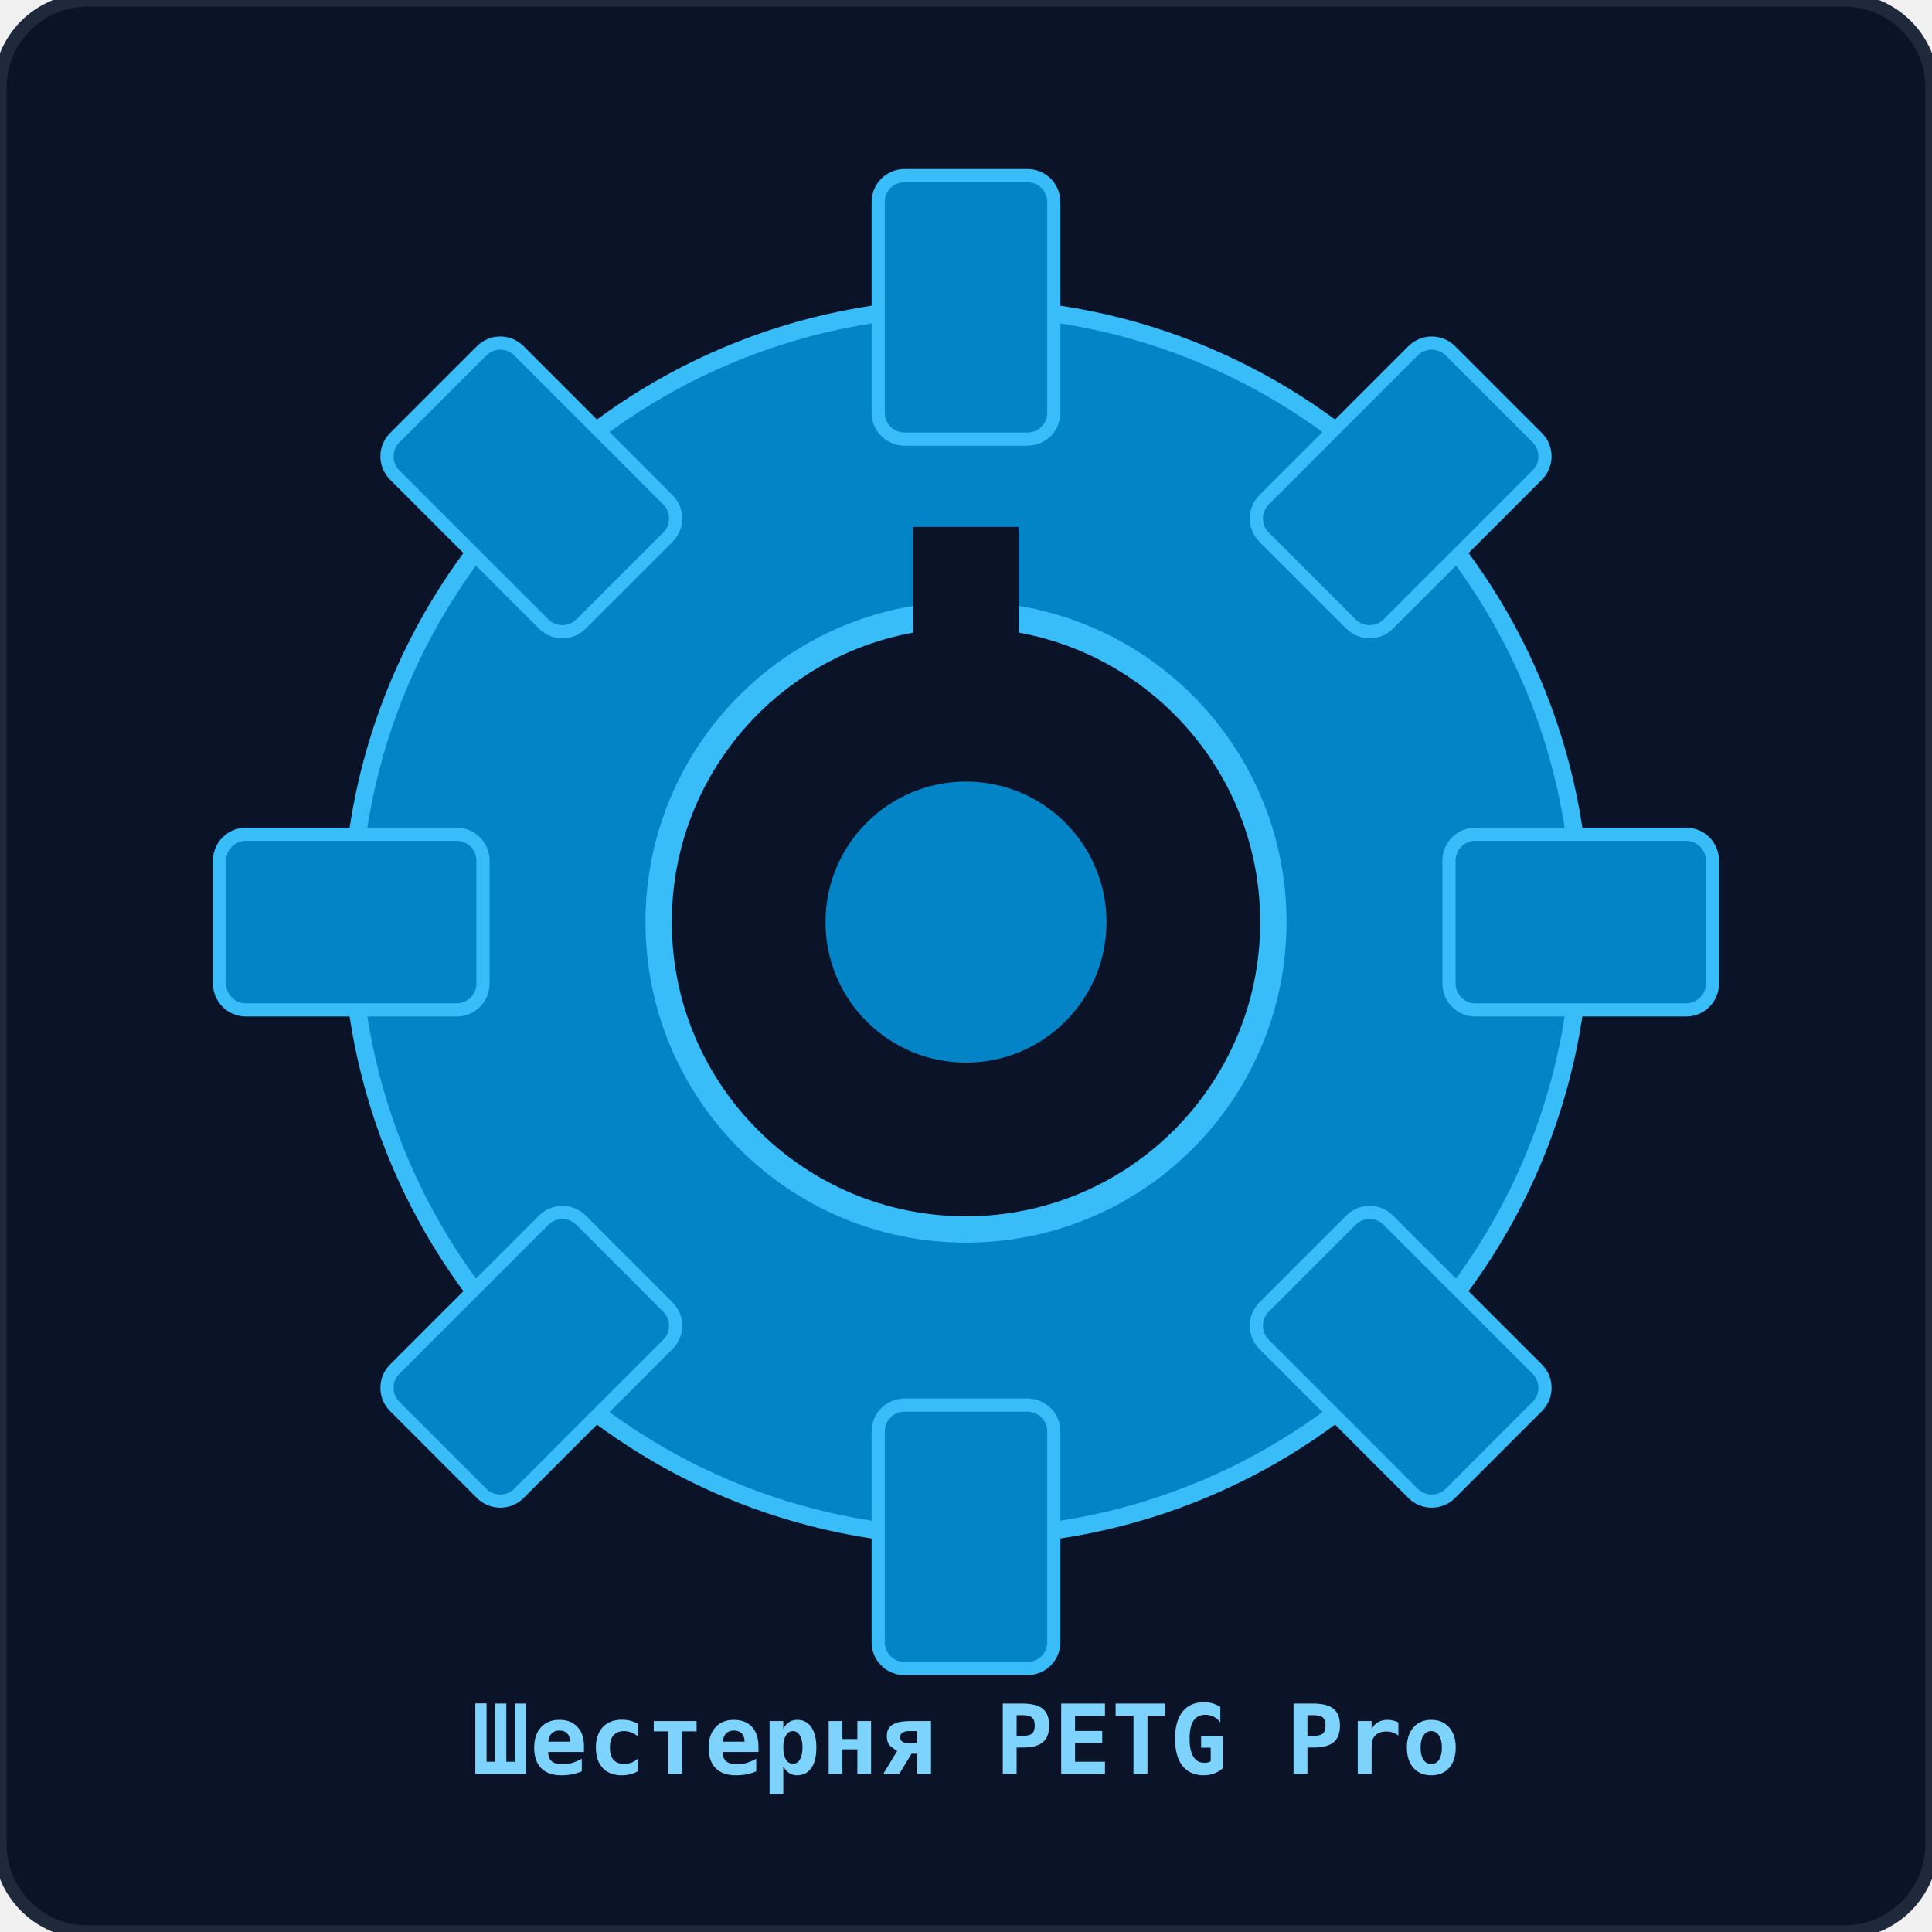
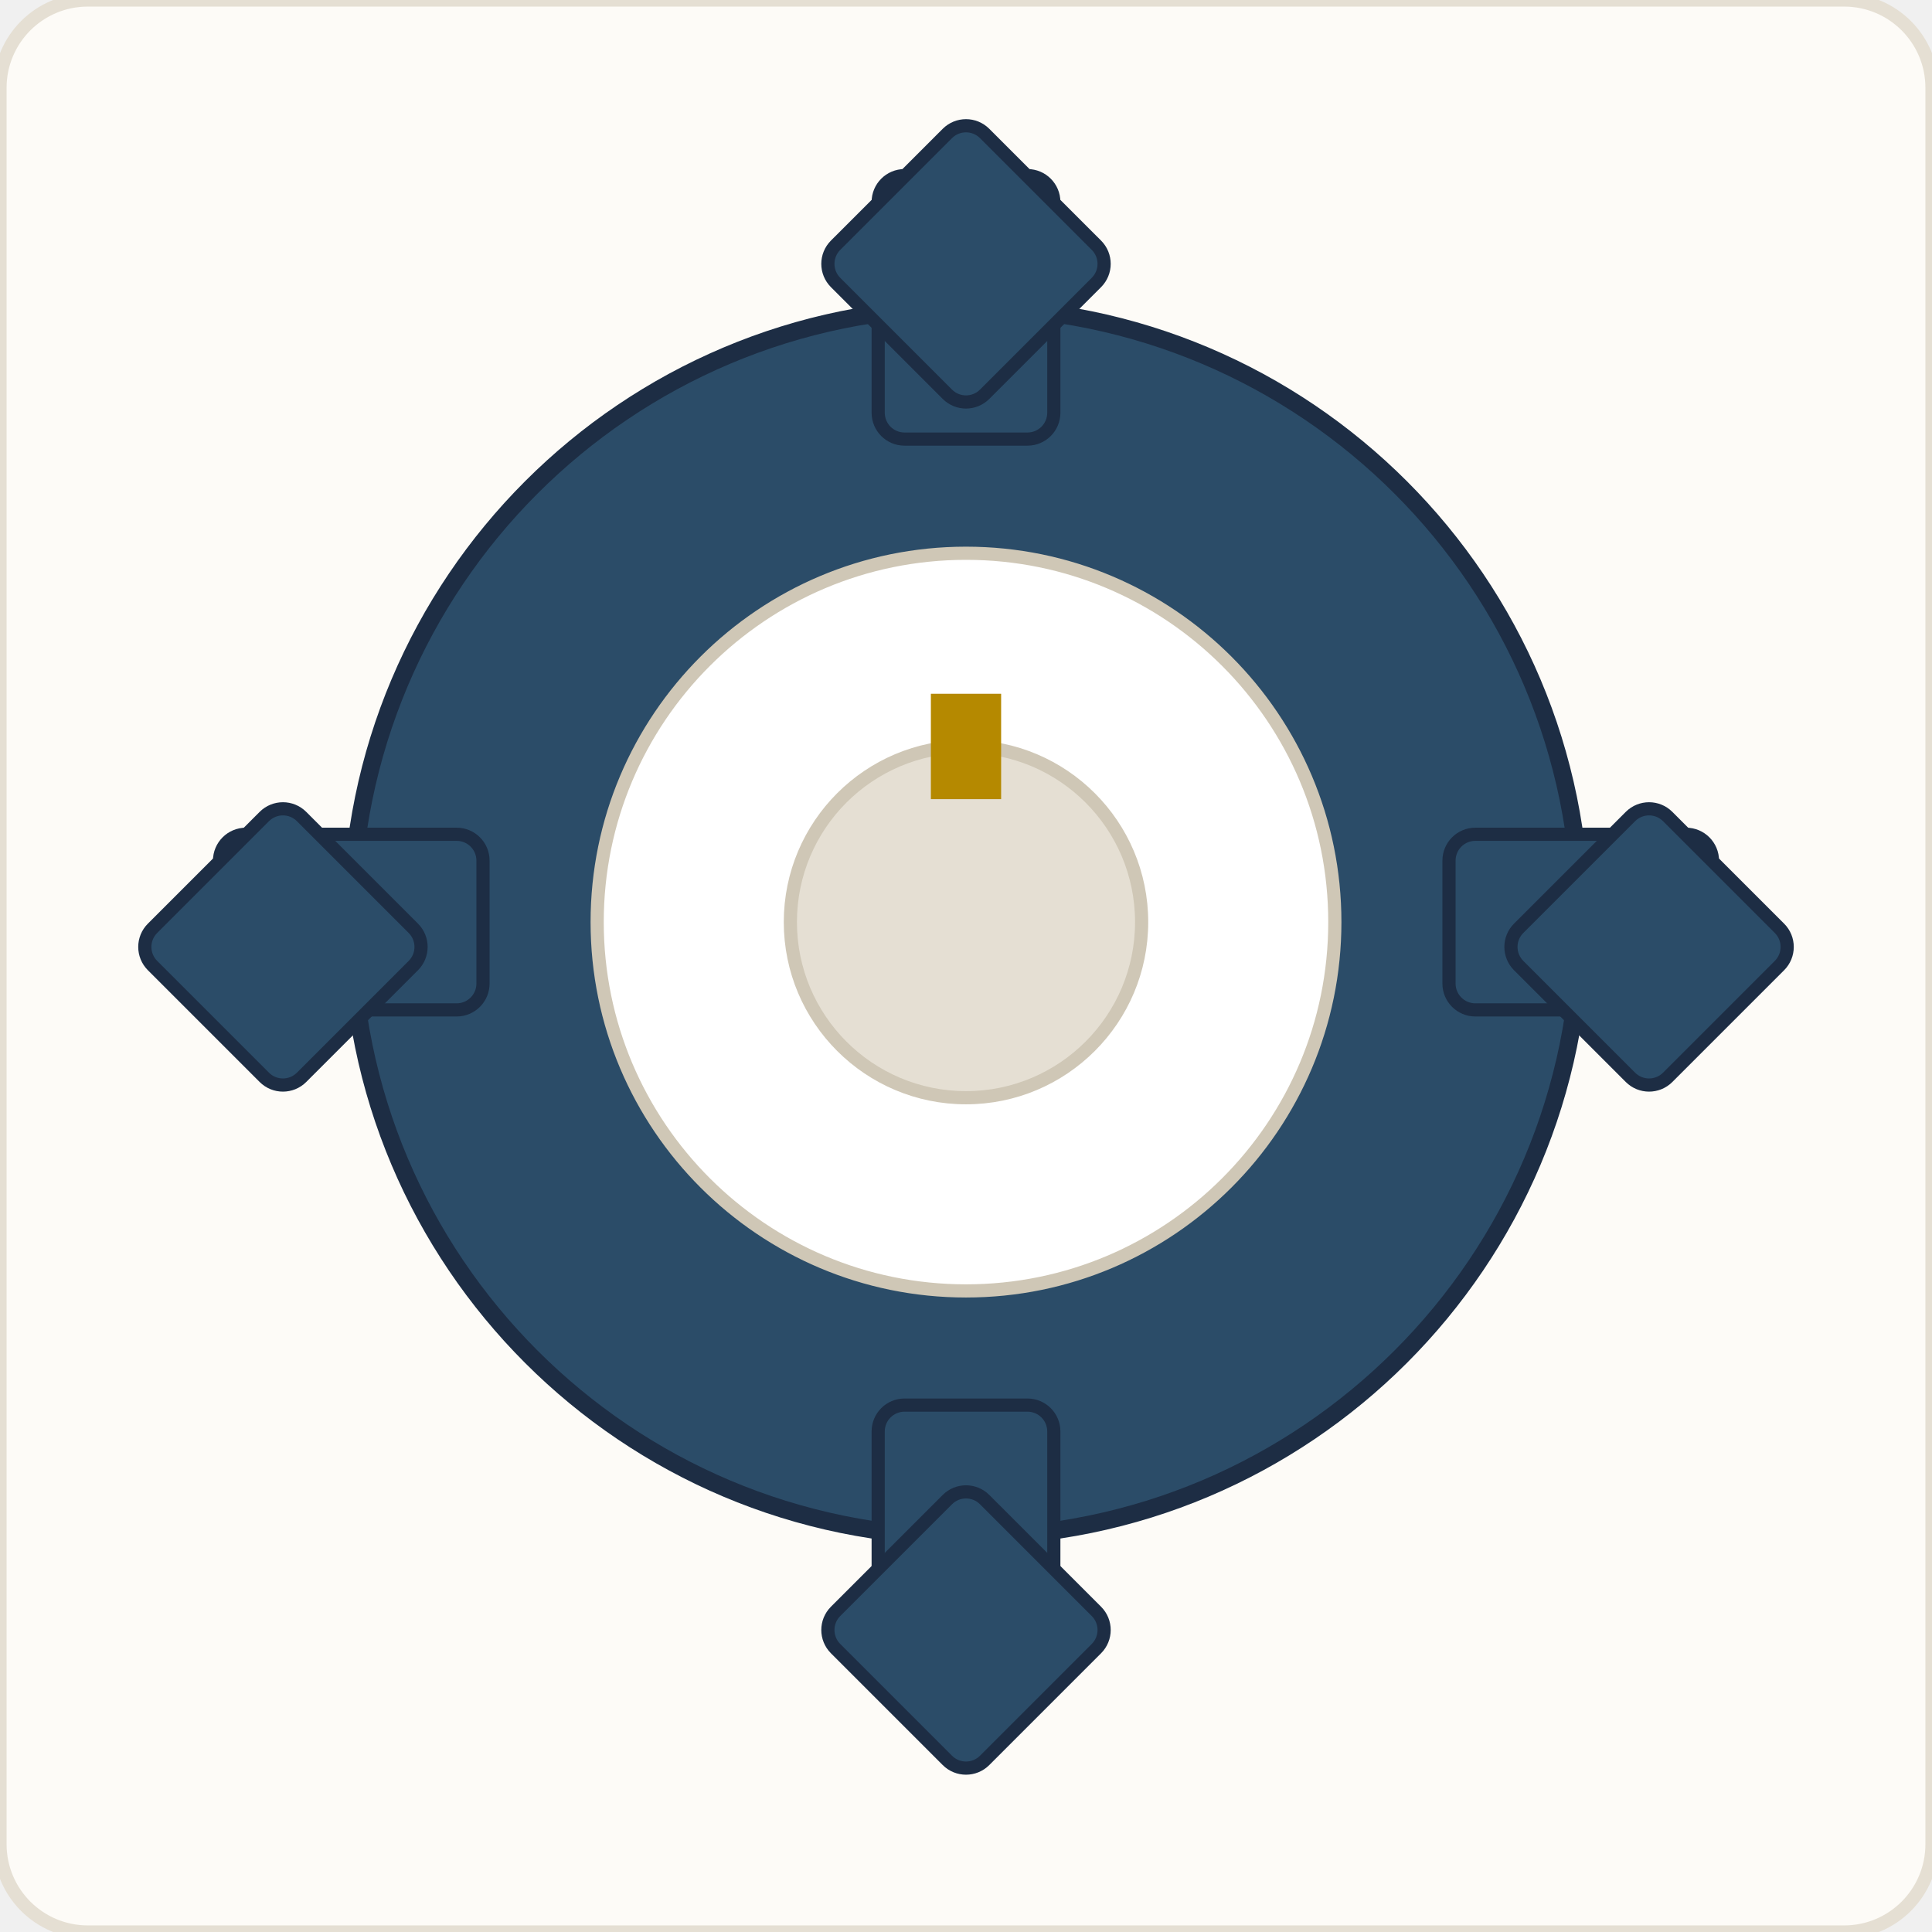
<svg xmlns="http://www.w3.org/2000/svg" viewBox="0 0 220 220" width="220" height="220">
-   <rect width="100%" height="100%" fill="#0b1329" rx="10" stroke="#1e293b" stroke-width="1.5" />
+   <rect width="100%" height="100%" fill="#fdfbf7" rx="10" stroke="#e5dfd3" stroke-width="1.5" />
  <g transform="translate(110,105)">
-     <circle cx="0" cy="0" r="70" fill="#0284c7" stroke="#38bdf8" stroke-width="2" />
-     <rect x="-10" y="-85" width="20" height="30" rx="3" fill="#0284c7" stroke="#38bdf8" stroke-width="1.5" />
-     <rect x="-10" y="55" width="20" height="30" rx="3" fill="#0284c7" stroke="#38bdf8" stroke-width="1.5" />
-     <rect x="-85" y="-10" width="30" height="20" rx="3" fill="#0284c7" stroke="#38bdf8" stroke-width="1.5" />
-     <rect x="55" y="-10" width="30" height="20" rx="3" fill="#0284c7" stroke="#38bdf8" stroke-width="1.5" />
-     <rect x="-10" y="-85" width="20" height="30" rx="3" fill="#0284c7" transform="rotate(45)" stroke="#38bdf8" stroke-width="1.5" />
-     <rect x="-10" y="55" width="20" height="30" rx="3" fill="#0284c7" transform="rotate(45)" stroke="#38bdf8" stroke-width="1.5" />
-     <rect x="-85" y="-10" width="30" height="20" rx="3" fill="#0284c7" transform="rotate(45)" stroke="#38bdf8" stroke-width="1.5" />
-     <rect x="55" y="-10" width="30" height="20" rx="3" fill="#0284c7" transform="rotate(45)" stroke="#38bdf8" stroke-width="1.5" />
-     <circle cx="0" cy="0" r="35" fill="#0b1329" stroke="#38bdf8" stroke-width="3" />
-     <rect x="-6" y="-45" width="12" height="15" fill="#0b1329" />
-     <circle cx="0" cy="0" r="16" fill="#0284c7" />
+     <circle cx="0" cy="0" r="70" fill="#2b4c68" stroke="#1d2d44" stroke-width="2" />
+     <rect x="-10" y="-85" width="20" height="30" rx="3" fill="#2b4c68" stroke="#1d2d44" stroke-width="1.5" />
+     <rect x="-10" y="55" width="20" height="30" rx="3" fill="#2b4c68" stroke="#1d2d44" stroke-width="1.5" />
+     <rect x="-85" y="-10" width="30" height="20" rx="3" fill="#2b4c68" stroke="#1d2d44" stroke-width="1.5" />
+     <rect x="55" y="-10" width="30" height="20" rx="3" fill="#2b4c68" stroke="#1d2d44" stroke-width="1.5" />
+     <rect x="-65" y="-65" width="24" height="24" rx="3" fill="#2b4c68" stroke="#1d2d44" stroke-width="1.5" transform="rotate(45)" />
+     <rect x="45" y="-65" width="24" height="24" rx="3" fill="#2b4c68" stroke="#1d2d44" stroke-width="1.5" transform="rotate(45)" />
+     <rect x="-65" y="45" width="24" height="24" rx="3" fill="#2b4c68" stroke="#1d2d44" stroke-width="1.5" transform="rotate(45)" />
+     <rect x="45" y="45" width="24" height="24" rx="3" fill="#2b4c68" stroke="#1d2d44" stroke-width="1.5" transform="rotate(45)" />
+     <circle cx="0" cy="0" r="42" fill="#ffffff" stroke="#cfc7b6" stroke-width="1.5" />
+     <circle cx="0" cy="0" r="20" fill="#e5dfd3" stroke="#cfc7b6" stroke-width="1.5" />
+     <rect x="-4" y="-26" width="8" height="12" fill="#b58900" />
  </g>
-   <text x="110" y="202" text-anchor="middle" font-family="'JetBrains Mono', monospace" font-size="11" font-weight="bold" fill="#7dd3fc">Шестерня PETG Pro</text>
</svg>
